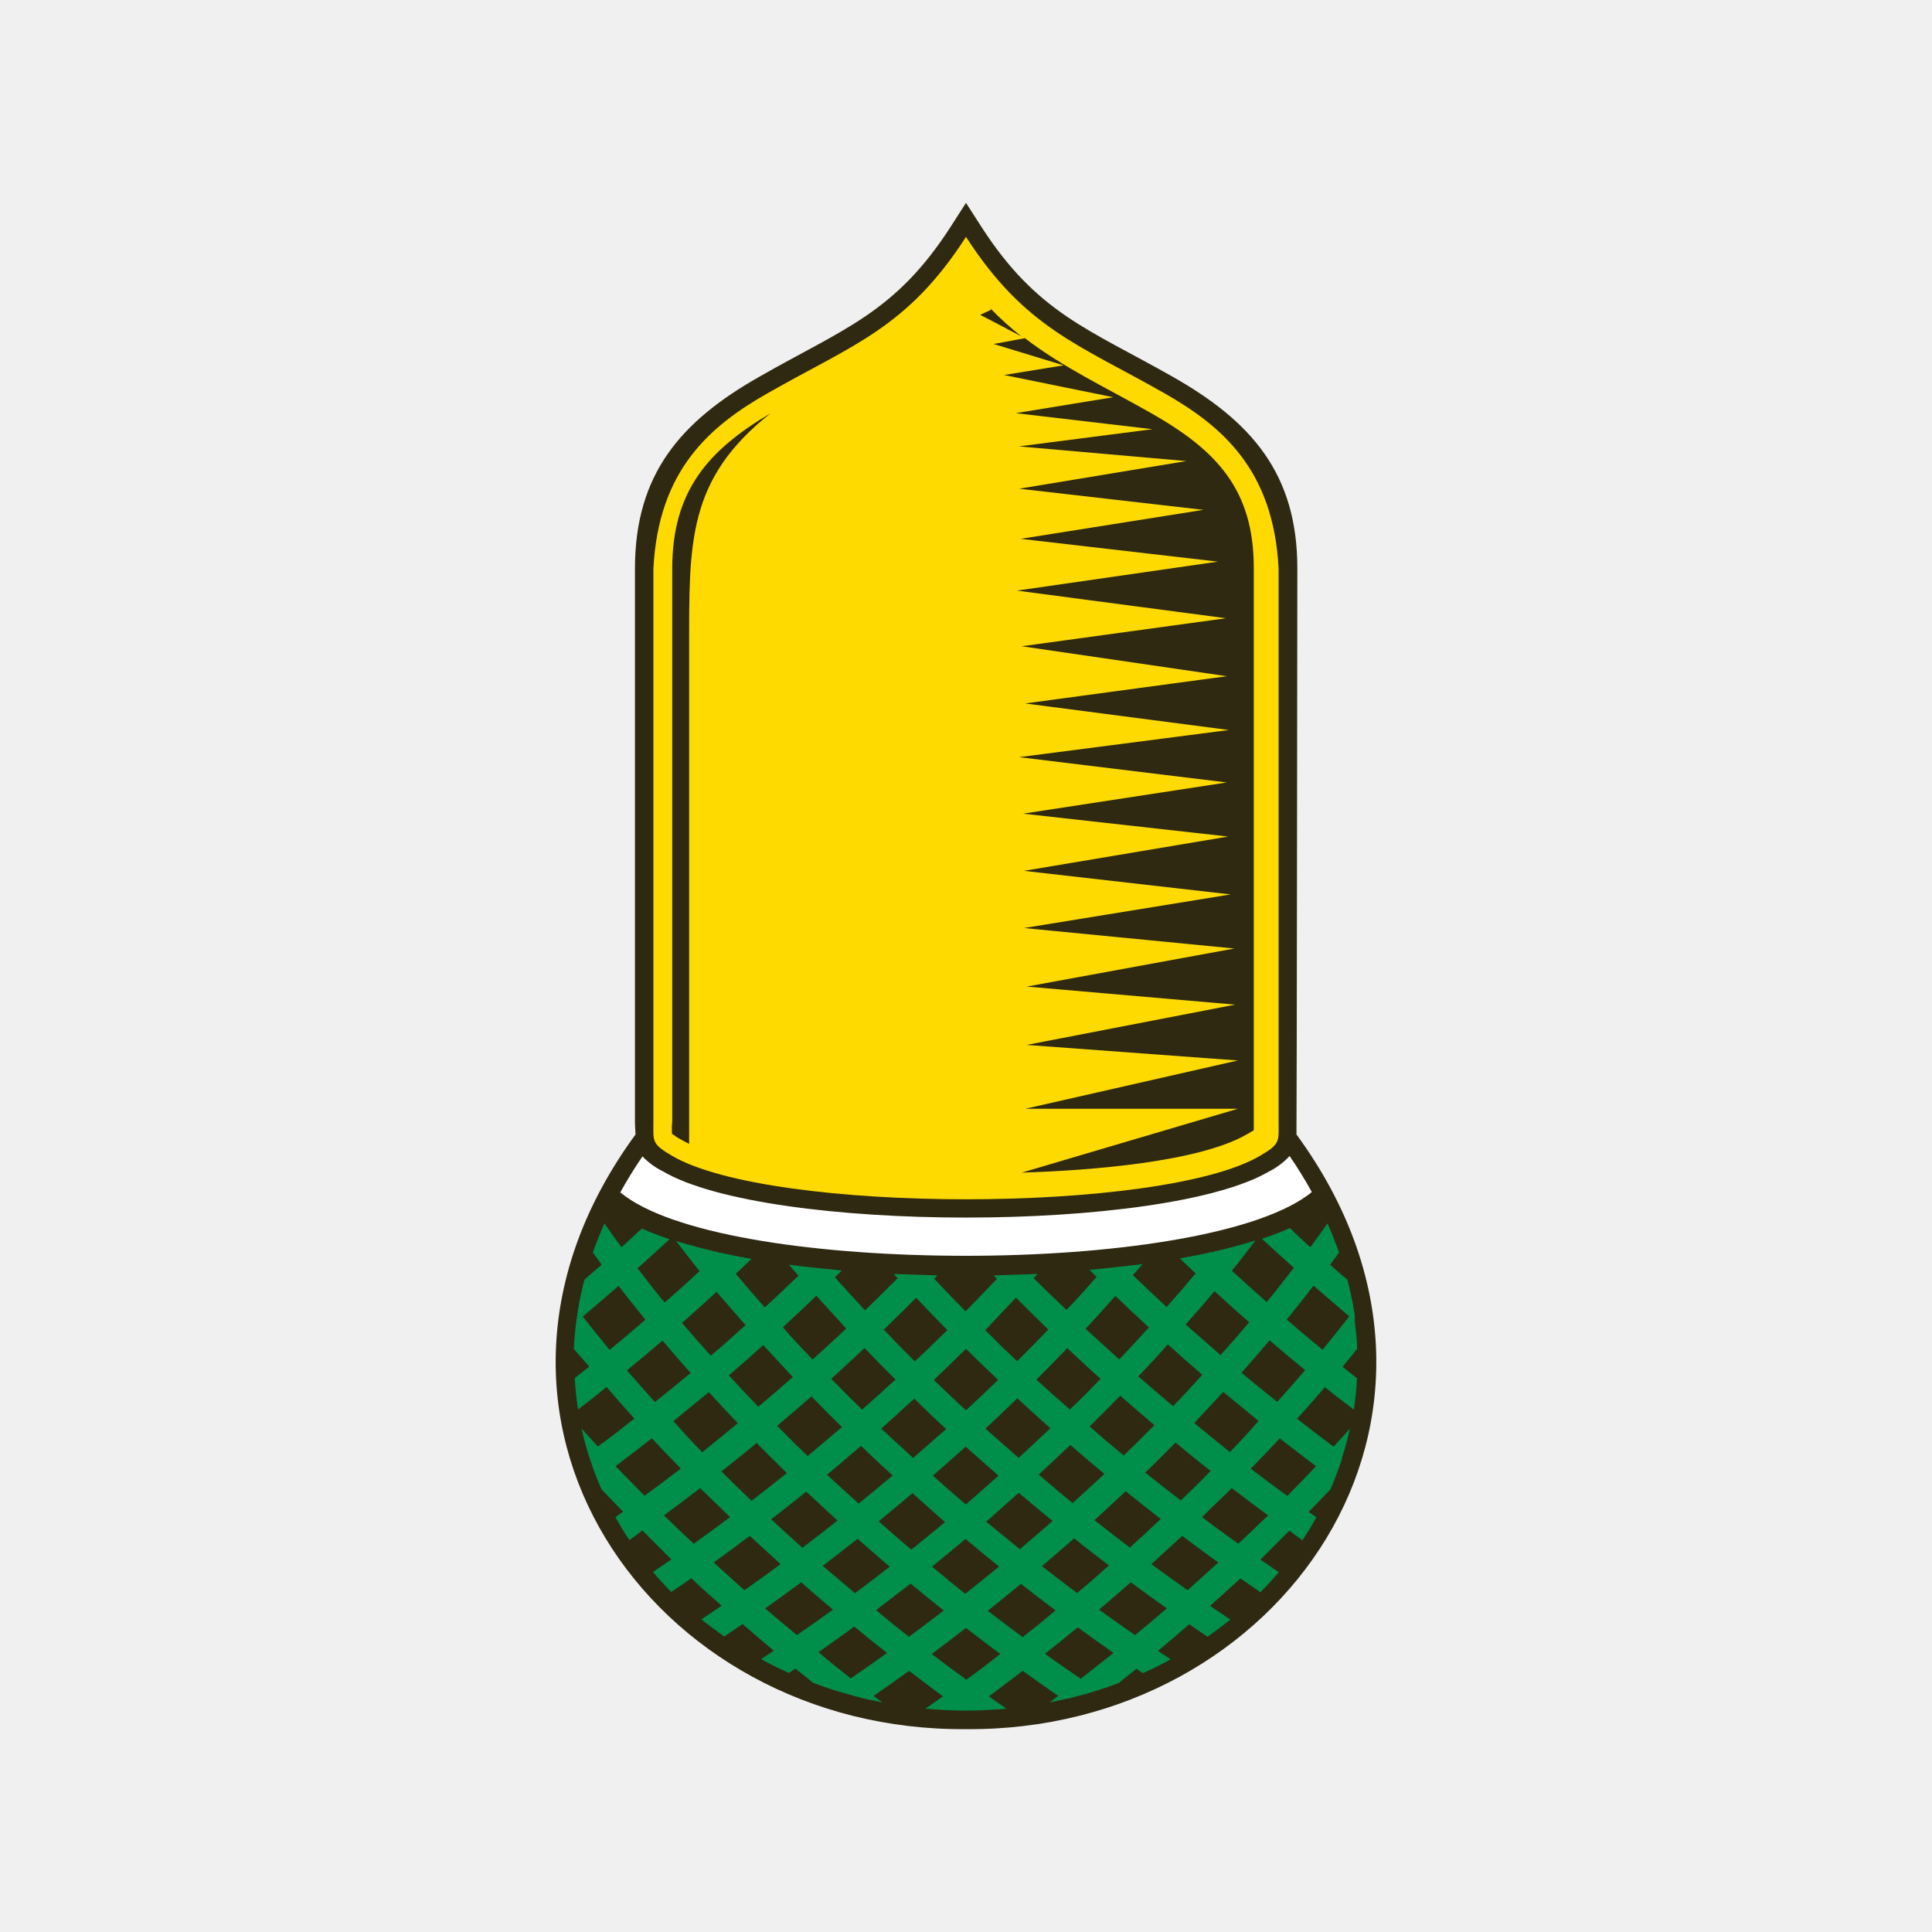
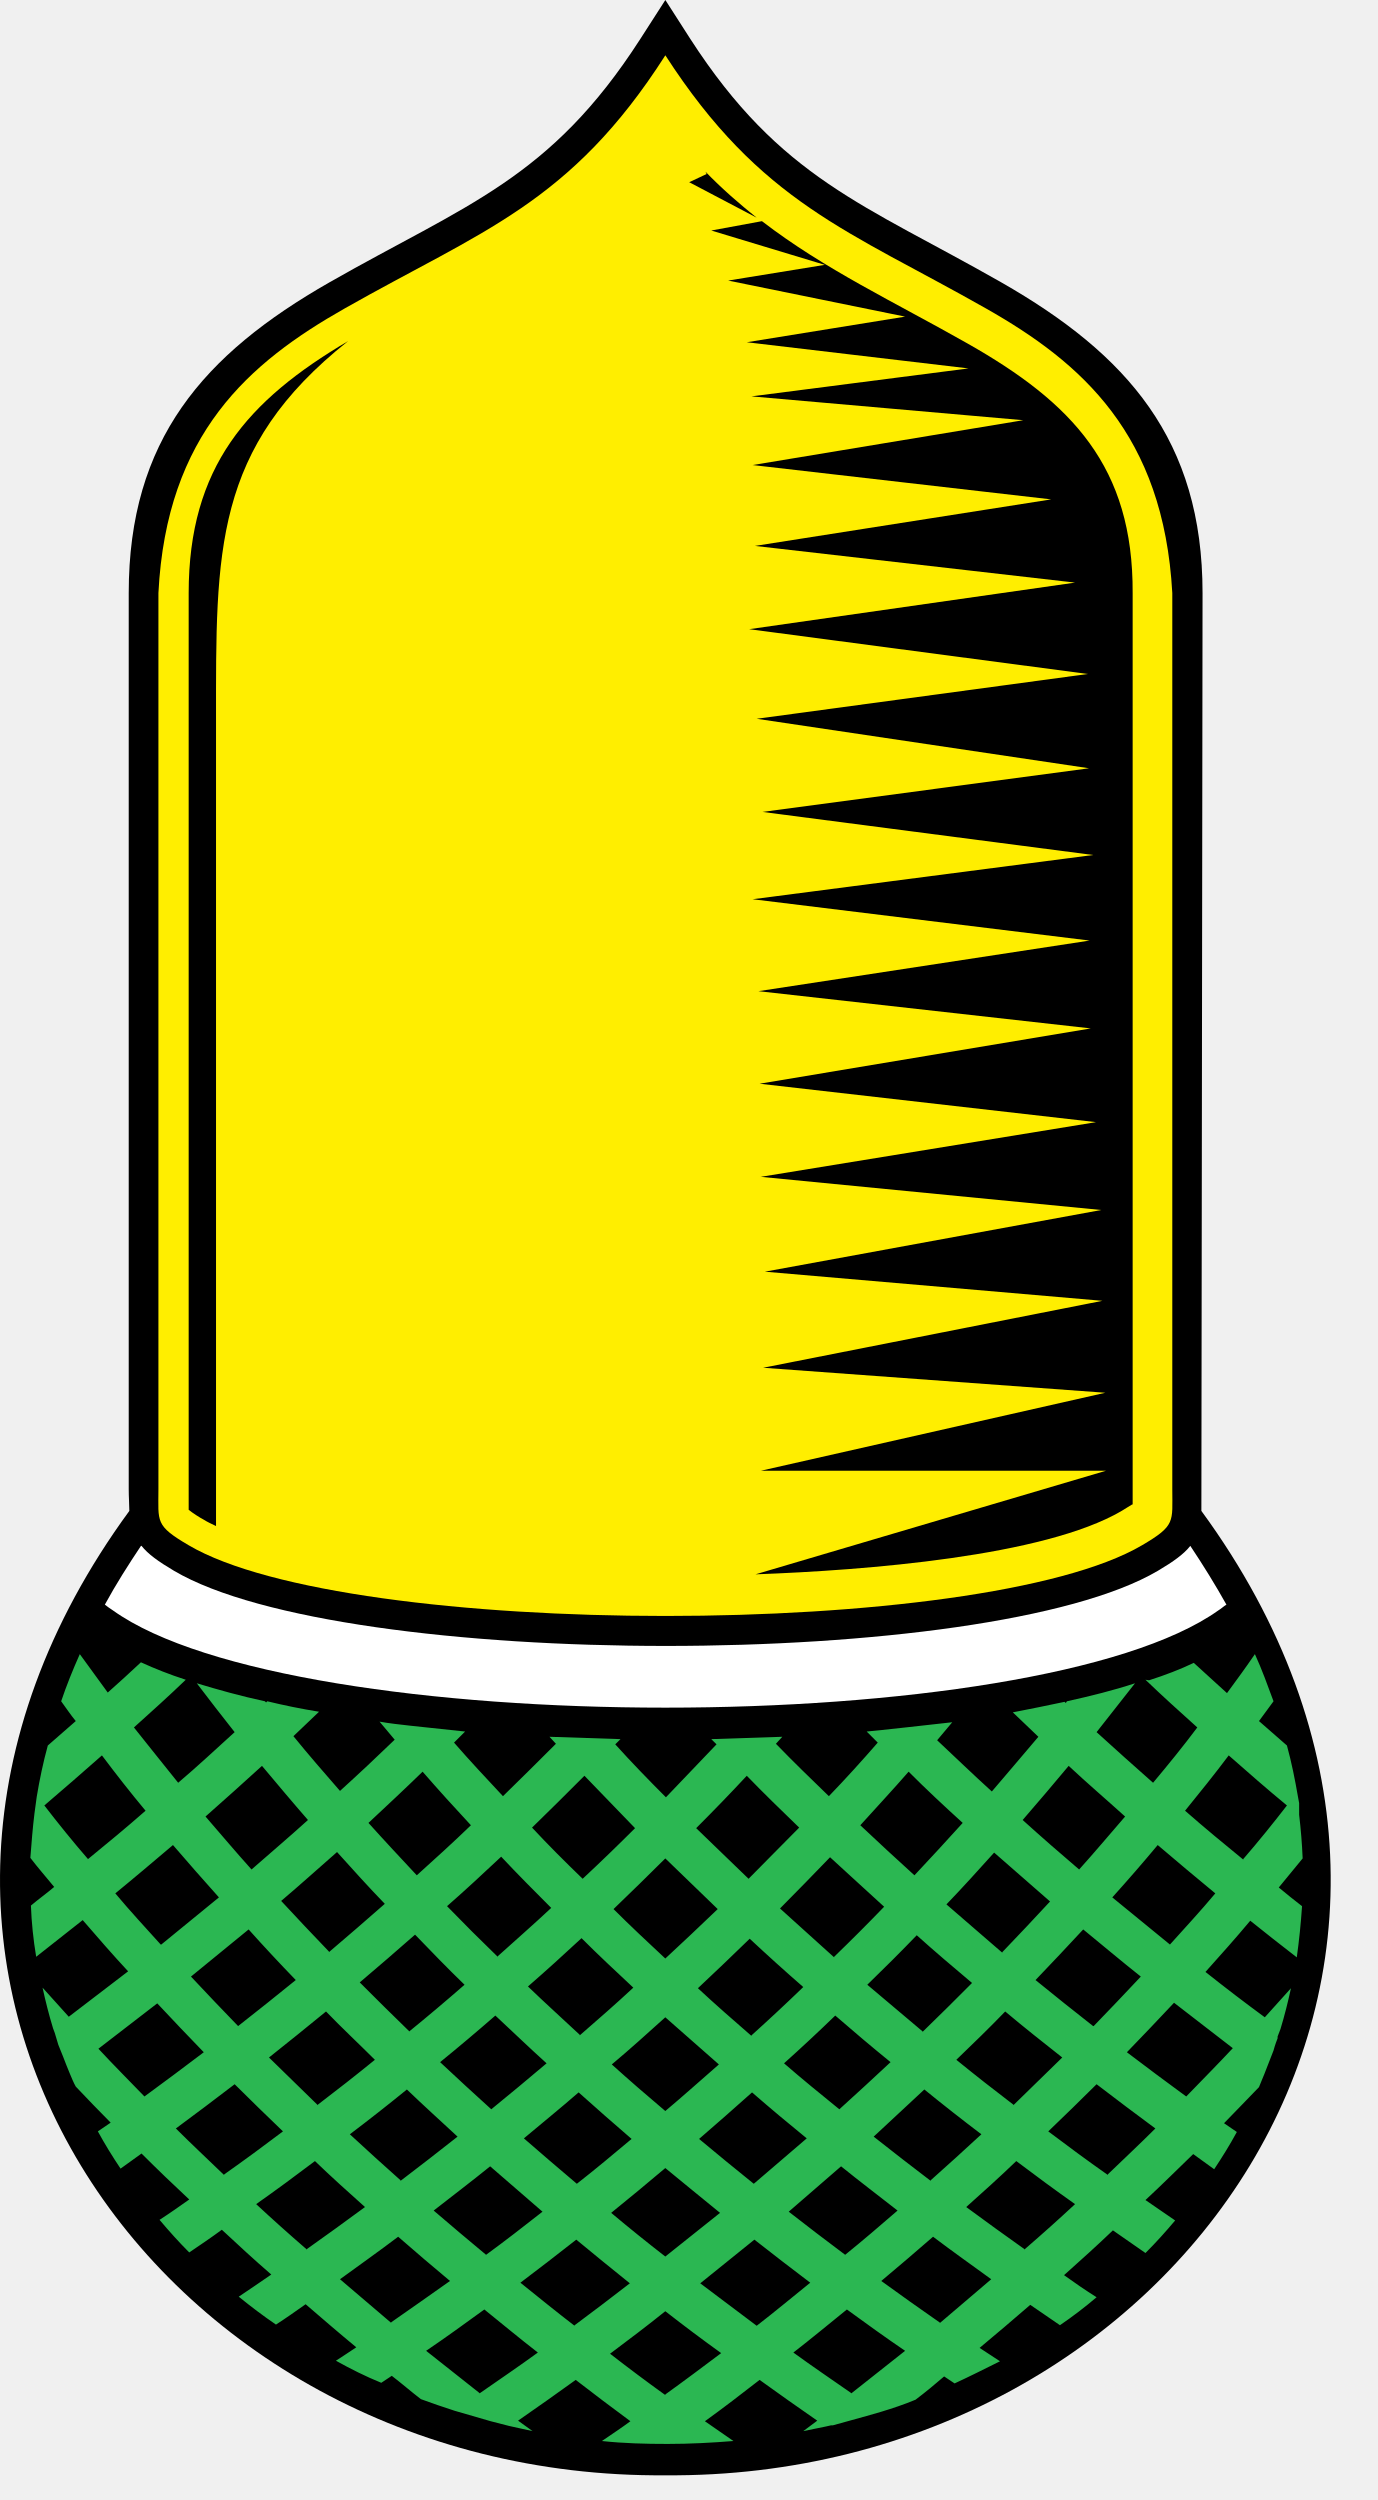
- <svg xmlns="http://www.w3.org/2000/svg" id="Layer_1" data-name="Layer 1" viewBox="0 0 200 200">
-   <defs>
-     <style>.cls-1{fill:#2f2912;}.cls-1,.cls-2,.cls-3,.cls-4{fill-rule:evenodd;}.cls-2{fill:#ffda00;}.cls-3{fill:#fff;}.cls-4{fill:#008f4a;}</style>
-   </defs>
-   <path class="cls-1" d="M65.73,116.08V58.86c0-9.79,4.76-15.25,12.84-19.84,8.73-5,14.08-6.6,19.83-15.53L100,21l1.6,2.49c5.76,8.93,11.1,10.57,19.83,15.53,8.08,4.59,12.88,10,12.87,19.84,0,0-.06,58.18-.09,58.58,21.31,29.08-1.63,61.84-34.21,61.56-32.59.28-55.52-32.48-34.21-61.56C65.77,117,65.73,116.59,65.73,116.08Z" />
-   <path class="cls-2" d="M67.64,116.08V58.86c.52-10.17,5.79-14.73,11.87-18.18,8.77-5,14.41-6.71,20.49-16.16,6.09,9.45,11.72,11.17,20.49,16.16,6.08,3.45,11.35,8,11.87,18.18v57.22c0,2.09.22,2.31-1.92,3.57-10.24,6-50.64,6-60.87,0C67.42,118.39,67.64,118.17,67.64,116.08Z" />
-   <path class="cls-1" d="M69.57,117.38a9.24,9.24,0,0,0,1,.63c.24.13.5.27.77.4V67c0-10.82-.2-17.39,8.42-24.21-6.42,3.79-10.18,8-10.17,16.09v57.22C69.55,116.37,69.53,117,69.57,117.38Z" />
-   <path class="cls-1" d="M129.79,117c-.21.14-.44.26-.66.39-4.95,2.91-16.3,3.78-23.36,4l22.37-6.61h-22l22-5-21.86-1.61L127.86,104l-21.57-1.87,21.49-3.94L106,96.07l21.4-3.48L106,90.15l21.14-3.55-21.23-2.37L127,81l-21.5-2.62,21.72-2.81-21.1-2.75L127,70,105.77,66.9,126.91,64l-21.63-2.86,20.8-3-20.42-2.36,18.92-3-19.07-2.19,17.3-2.86-17.34-1.52,13.84-1.78-14.16-1.66,10.09-1.65-11.3-2.3,6.17-1-7.25-2.21,3.24-.6c4,3.07,8.41,5.11,13.12,7.79,6.69,3.81,10.58,7.87,10.57,16Zm-24-82.15-4.32-2.26,1.12-.52-.06-.14A31.46,31.46,0,0,0,105.82,34.89Z" />
-   <path class="cls-3" d="M66.51,119.71c-.83,1.21-1.6,2.46-2.3,3.73l.51.39C70.49,128,85.22,130,100,130s29.5-2.07,35.29-6.21a4.91,4.91,0,0,0,.51-.39c-.7-1.27-1.47-2.52-2.3-3.73a7.56,7.56,0,0,1-2.09,1.58c-10.85,6.39-51.95,6.39-62.8,0A7.56,7.56,0,0,1,66.51,119.71Z" />
-   <path class="cls-4" d="M130.63,128.24c1.09,1,2.2,2,3.31,3-.91,1.18-1.84,2.37-2.81,3.55-1.21-1.07-2.42-2.15-3.61-3.25.84-1,1.64-2.08,2.44-3.13-1.35.43-2.81.82-4.37,1.17l-.08.09-.07-.06c-1,.23-2.16.46-3.3.66l1.63,1.55q-1.44,1.74-3,3.48c-1.18-1.09-2.34-2.18-3.49-3.29l1-1.15c-.63.09-5,.56-5.48.6l.72.72c-1,1.14-2,2.29-3.12,3.42Q108.7,134,107,132.32l.41-.44-4.54.15.34.35q-1.6,1.69-3.25,3.37c-1.1-1.12-2.19-2.24-3.25-3.37l.33-.35-4.52-.15.4.44q-1.67,1.68-3.37,3.33c-1.06-1.13-2.1-2.28-3.12-3.42l.71-.71-3.48-.36q-1-.1-2-.24l1,1.14c-1.15,1.11-2.31,2.2-3.49,3.29q-1.53-1.74-3-3.48l1.63-1.55c-1.15-.2-2.25-.42-3.31-.65l-.06.05-.08-.09c-1.55-.35-3-.74-4.36-1.16q1.19,1.56,2.43,3.12-1.78,1.65-3.61,3.25c-1-1.18-1.9-2.37-2.81-3.55,1.12-1,2.22-2,3.31-3-1-.35-2-.72-2.86-1.11l-2.11,1.93q-.92-1.23-1.77-2.46c-.44,1-.84,2-1.2,3l.92,1.27c-.59.53-1.19,1-1.79,1.56a33.14,33.14,0,0,0-.69,3.26l-.16,1.09c-.12.93-.2,1.87-.25,2.81L61,141.47l-1.5,1.19a32.55,32.55,0,0,0,.34,3.25c1-.76,2-1.54,2.95-2.33.94,1.1,1.9,2.18,2.88,3.27-1.26,1-2.52,2-3.78,2.89-.57-.61-1.13-1.23-1.68-1.85.19.86.41,1.73.68,2.59l.1.3q.1.36.24.72l.13.39.06.17.06.17c.14.37.3.77.44,1.13l.36.82c.74.78,1.47,1.54,2.23,2.31l-.8.56c.45.82.93,1.62,1.45,2.38l1.34-1c1,1,2,2,3,3l-1.9,1.3c.6.72,1.24,1.41,1.89,2.07.7-.47,1.39-.94,2.08-1.43,1,1,2.08,1.91,3.14,2.85l-2.1,1.42c.77.61,1.55,1.2,2.36,1.77l1.9-1.29c1.07.93,2.15,1.85,3.23,2.76-.43.3-.87.59-1.31.87.94.52,1.9,1,2.88,1.43l.67-.45,1.84,1.48c.71.27,1.44.52,2.17.76l2.31.66,1.17.29,1.51.32-.91-.68c1.23-.84,2.45-1.71,3.68-2.6,1.16.9,2.34,1.78,3.51,2.65l-1.83,1.27c1.39.13,2.8.2,4.2.2s2.81-.07,4.2-.2l-1.83-1.27q1.77-1.31,3.51-2.65c1.23.89,2.45,1.76,3.68,2.6l-.91.68,1.45-.31.34-.08.11,0,2.16-.58.88-.27c.73-.23,1.51-.5,2.22-.77l1.84-1.48.67.45c1-.44,1.94-.91,2.88-1.43l-1.32-.87q1.64-1.37,3.24-2.76c.63.44,1.27.87,1.9,1.29.8-.57,1.59-1.16,2.35-1.77l-2.09-1.42c1.06-.94,2.1-1.89,3.14-2.85l2.07,1.44c.66-.67,1.29-1.36,1.9-2.08l-1.9-1.3c1-1,2-2,3-3l1.34,1c.52-.76,1-1.56,1.45-2.38l-.8-.56c.76-.77,1.5-1.54,2.24-2.31.11-.27.23-.55.35-.82l.58-1.51.08-.26.08-.21.1-.3,0-.11.15-.49c.27-.86.5-1.73.69-2.6-.56.63-1.12,1.25-1.69,1.86-1.26-.94-2.52-1.91-3.78-2.89q1.47-1.62,2.88-3.27c1,.79,2,1.57,3,2.33.16-1.08.27-2.17.33-3.25-.5-.4-1-.79-1.5-1.19l1.51-1.85c0-.94-.13-1.87-.24-2.8v-.25l0-.16v-.27l-.07-.42c-.18-1.09-.41-2.18-.69-3.26-.6-.51-1.2-1-1.79-1.56l.92-1.27c-.36-1-.76-2-1.2-3-.57.82-1.16,1.64-1.77,2.47-.71-.65-1.42-1.29-2.12-2A27.35,27.35,0,0,1,130.63,128.24Zm-18.75,45.55c-1.24-.84-2.47-1.71-3.71-2.59q1.71-1.35,3.4-2.74c1.23.9,2.47,1.79,3.7,2.65C114.14,172,113,172.91,111.88,173.79Zm5.62-4.52q-1.86-1.29-3.73-2.64c1.11-.93,2.2-1.87,3.29-2.83,1.24.92,2.49,1.82,3.73,2.7C119.7,167.44,118.61,168.36,117.5,169.27Zm5.44-4.65q-1.87-1.32-3.75-2.7c1.07-1,2.14-1.94,3.19-2.93,1.25.94,2.49,1.86,3.74,2.76Q124.54,163.19,122.94,164.62Zm5.25-4.81c-1.25-.89-2.51-1.81-3.76-2.76,1-1,2.07-2,3.09-3q1.88,1.44,3.75,2.82Q129.76,158.34,128.19,159.81Zm5.07-4.95q-1.89-1.38-3.78-2.82,1.53-1.56,3-3.14,1.88,1.47,3.76,2.88C135.26,152.82,134.27,153.84,133.26,154.86Zm-33.26,19c-1.18-.86-2.37-1.74-3.55-2.64q1.78-1.32,3.55-2.7,1.77,1.38,3.55,2.69Q101.78,172.63,100,173.91Zm5.84-4.41q-1.8-1.32-3.59-2.7c1.15-.91,2.3-1.85,3.44-2.79,1.19.93,2.39,1.85,3.58,2.75Q107.56,168.16,105.84,169.5Zm5.64-4.56q-1.82-1.35-3.62-2.76,1.68-1.43,3.34-2.89c1.2,1,2.4,1.89,3.6,2.81Q113.15,163.54,111.48,164.94Zm5.45-4.71c-1.21-.92-2.43-1.86-3.63-2.81,1.09-1,2.16-2,3.23-3q1.8,1.46,3.63,2.87Q118.56,158.78,116.93,160.23Zm5.28-4.87q-1.84-1.41-3.66-2.87c1.06-1,2.1-2.06,3.14-3.11,1.2,1,2.42,2,3.64,2.94C124.3,153.34,123.26,154.36,122.21,155.36Zm5.09-5c-1.23-1-2.46-2-3.67-3,1-1.07,2-2.14,3-3.22,1.21,1,2.43,2,3.66,3Q128.84,148.77,127.3,150.34Zm4.9-5.2q-1.84-1.48-3.68-3,1.48-1.68,2.91-3.36c1.22,1.05,2.44,2.08,3.68,3.09Q133.69,143.5,132.2,145.14Zm4.7-5.4c-1.24-1-2.48-2.06-3.7-3.11q1.43-1.75,2.78-3.51c1.23,1.07,2.46,2.14,3.7,3.18Q138.33,138,136.9,139.74Zm-48.78,34c1.24-.84,2.47-1.71,3.71-2.6q-1.71-1.33-3.4-2.73c-1.23.9-2.46,1.79-3.7,2.65C85.86,172,87,172.91,88.12,173.79Zm6-4.29c1.19-.88,2.39-1.78,3.58-2.7-1.15-.91-2.3-1.85-3.44-2.79-1.19.93-2.39,1.85-3.58,2.75Q92.44,168.16,94.17,169.5Zm5.83-4.45q1.74-1.38,3.47-2.8-1.74-1.41-3.47-2.86-1.73,1.46-3.47,2.86Q98.26,163.67,100,165.05Zm5.65-4.62q1.69-1.43,3.37-2.9-1.77-1.44-3.51-2.92-1.67,1.5-3.37,3Q103.88,159,105.65,160.43Zm5.46-4.77q1.65-1.49,3.27-3-1.77-1.47-3.53-3c-1.07,1-2.17,2.06-3.27,3.07Q109.34,154.22,111.11,155.66Zm5.29-4.93q1.6-1.54,3.16-3.12-1.78-1.5-3.54-3.05-1.56,1.6-3.17,3.18C114,148.75,115.21,149.75,116.4,150.73Zm5.11-5.1q1.55-1.6,3-3.24-1.8-1.54-3.56-3.14c-1,1.11-2,2.22-3.07,3.31Q119.72,144.12,121.51,145.63Zm4.91-5.29q1.52-1.68,2.94-3.38c-1.2-1.06-2.4-2.13-3.58-3.22q-1.44,1.72-3,3.45Q124.62,138.78,126.42,140.34ZM82.49,169.27q1.88-1.29,3.74-2.64c-1.11-.93-2.2-1.87-3.29-2.83q-1.86,1.38-3.73,2.7Q80.85,167.91,82.49,169.27Zm6-4.33q1.82-1.35,3.62-2.76-1.68-1.43-3.34-2.89-1.8,1.43-3.6,2.81C86.3,163.06,87.41,164,88.52,164.94Zm5.83-4.51q1.77-1.41,3.51-2.86c-1.13-1-2.26-2-3.37-3q-1.74,1.48-3.5,2.92Q92.66,159,94.35,160.43Zm5.65-4.67c1.14-1,2.28-2,3.4-3-1.14-1-2.28-2-3.4-3-1.12,1-2.26,2-3.4,3C97.72,153.8,98.86,154.79,100,155.76Zm5.47-4.83q1.66-1.53,3.3-3.08c-1.15-1-2.29-2.06-3.43-3.1-1.08,1.06-2.18,2.1-3.3,3.14C103.17,148.92,104.32,149.93,105.47,150.93Zm5.29-5c1.09-1,2.15-2.12,3.2-3.19q-1.74-1.57-3.45-3.18c-1.05,1.1-2.11,2.18-3.19,3.26Q109,144.39,110.76,145.92Zm5.12-5.18q1.58-1.67,3.09-3.33c-1.18-1.08-2.33-2.17-3.48-3.27q-1.5,1.71-3.08,3.41C113.55,138.62,114.71,139.69,115.88,140.74ZM77.06,164.62q1.88-1.32,3.75-2.7c-1.07-1-2.14-1.94-3.19-2.93-1.25.94-2.49,1.86-3.74,2.76Q75.46,163.19,77.06,164.62Zm6-4.39q1.83-1.38,3.64-2.82c-1.09-1-2.17-2-3.24-3q-1.8,1.46-3.63,2.87C80.91,158.28,82,159.26,83.07,160.23Zm5.82-4.57q1.77-1.44,3.53-2.92c-1.1-1-2.19-2-3.27-3.07-1.17,1-2.34,2-3.53,3Q87.24,154.17,88.89,155.66Zm5.64-4.73c1.15-1,2.3-2,3.43-3-1.11-1-2.22-2.08-3.3-3.14-1.13,1-2.27,2.08-3.43,3.1Q92.86,149.39,94.53,150.93ZM100,146q1.68-1.56,3.33-3.15-1.69-1.6-3.33-3.22-1.64,1.62-3.33,3.22Q98.32,144.46,100,146Zm5.3-5.09c1.09-1.08,2.16-2.18,3.22-3.28q-1.69-1.64-3.35-3.3Q103.58,136,102,137.7,103.6,139.32,105.3,140.93ZM71.81,159.81q1.89-1.34,3.76-2.76c-1-1-2.07-2-3.09-3q-1.87,1.44-3.75,2.82Q70.24,158.34,71.81,159.81Zm6-4.45q1.83-1.41,3.65-2.87-1.59-1.55-3.13-3.11-1.81,1.5-3.65,2.94C75.7,153.34,76.74,154.36,77.8,155.36Zm5.8-4.63c1.19-1,2.38-2,3.55-3q-1.61-1.58-3.16-3.18-1.77,1.55-3.55,3.05Q82,149.19,83.6,150.73Zm5.64-4.81q1.74-1.53,3.45-3.11c-1.08-1.08-2.15-2.16-3.2-3.26q-1.71,1.6-3.45,3.18C87.09,143.8,88.16,144.87,89.24,145.92Zm5.46-5c1.14-1.06,2.25-2.15,3.36-3.23-1.1-1.11-2.17-2.23-3.23-3.35q-1.65,1.67-3.35,3.3C92.54,138.75,93.61,139.85,94.7,140.93Zm-28,13.93q1.89-1.38,3.77-2.82-1.52-1.56-3-3.14-1.87,1.47-3.76,2.89Q65.23,153.33,66.74,154.86Zm6-4.52c1.23-1,2.46-2,3.67-3q-1.53-1.6-3-3.22c-1.22,1-2.44,2-3.67,3Q71.16,148.77,72.7,150.34Zm5.8-4.71q1.8-1.51,3.57-3.07c-1-1.09-2.06-2.2-3.07-3.31q-1.75,1.59-3.56,3.14Q76.94,144,78.5,145.63Zm5.62-4.89c1.17-1.05,2.33-2.12,3.47-3.19-1-1.13-2.08-2.27-3.09-3.41q-1.71,1.65-3.47,3.27C82,138.52,83.07,139.64,84.12,140.74Zm-16.32,4.4q1.85-1.48,3.69-3-1.5-1.68-2.92-3.36c-1.22,1.05-2.44,2.08-3.68,3.09Q66.32,143.5,67.8,145.14Zm5.78-4.8c1.21-1,2.4-2.09,3.59-3.15q-1.52-1.73-3-3.45c-1.18,1.09-2.38,2.16-3.58,3.22Q72.07,138.66,73.58,140.34Zm-10.48-.6c1.24-1,2.48-2.06,3.7-3.11q-1.42-1.75-2.78-3.51c-1.22,1.07-2.46,2.14-3.7,3.18Q61.67,138,63.1,139.74Z" />
+ <svg xmlns="http://www.w3.org/2000/svg" width="27" height="49" viewBox="0 0 27 49" fill="none">
+   <path fill-rule="evenodd" clip-rule="evenodd" d="M2.523 29.192V11.624C2.523 8.624 3.983 6.947 6.459 5.533C9.14 4.004 10.782 3.514 12.55 0.764L13.041 0L13.531 0.764C15.3 3.502 16.942 4.004 19.623 5.533C22.098 6.947 23.57 8.624 23.57 11.624C23.57 11.624 23.547 29.488 23.547 29.614C30.084 38.546 23.045 48.596 13.041 48.516C3.037 48.596 -4.002 38.546 2.535 29.614C2.535 29.488 2.523 29.352 2.523 29.192Z" fill="black" style="fill:black;fill-opacity:1;" />
+   <path fill-rule="evenodd" clip-rule="evenodd" d="M3.105 29.192V11.624C3.264 8.499 4.884 7.107 6.755 6.046C9.447 4.518 11.181 3.993 13.041 1.084C14.912 3.981 16.634 4.518 19.326 6.046C21.197 7.107 22.806 8.51 22.977 11.624V29.192C22.977 29.831 23.045 29.899 22.384 30.287C19.246 32.135 6.835 32.135 3.698 30.287C3.036 29.899 3.105 29.831 3.105 29.192Z" fill="#FFEE00" style="fill:#FFEE00;fill:color(display-p3 1 0.933 0);fill-opacity:1;" />
+   <path fill-rule="evenodd" clip-rule="evenodd" d="M3.698 29.592C3.766 29.649 3.926 29.752 3.994 29.786C4.063 29.831 4.143 29.866 4.234 29.911V14.123C4.234 10.804 4.177 8.784 6.823 6.685C4.85 7.849 3.698 9.15 3.698 11.625V29.192C3.698 29.284 3.698 29.489 3.698 29.592Z" fill="black" style="fill:black;fill-opacity:1;" />
+   <path fill-rule="evenodd" clip-rule="evenodd" d="M22.189 29.488C22.12 29.534 22.052 29.568 21.984 29.614C20.466 30.504 16.976 30.778 14.808 30.857L21.676 28.827H14.911L21.664 27.298L14.957 26.808L21.607 25.496L14.991 24.925L21.584 23.716L14.911 23.066L21.482 21.994L14.888 21.241L21.379 20.157L14.865 19.427L21.356 18.435L14.751 17.625L21.425 16.758L14.945 15.914L21.345 15.058L14.831 14.088L21.322 13.21L14.683 12.332L21.071 11.419L14.797 10.7L20.603 9.788L14.751 9.115L20.056 8.236L14.728 7.769L18.983 7.221L14.637 6.708L17.74 6.206L14.272 5.499L16.166 5.191L13.941 4.518L14.934 4.335C16.166 5.282 17.512 5.909 18.961 6.731C21.014 7.894 22.212 9.149 22.2 11.624C22.2 11.624 22.2 29.386 22.2 29.488H22.189ZM14.831 4.267L13.508 3.571L13.85 3.411L13.827 3.365C14.147 3.696 14.489 3.993 14.831 4.267Z" fill="black" style="fill:black;fill-opacity:1;" />
+   <path fill-rule="evenodd" clip-rule="evenodd" d="M2.763 30.299C2.512 30.675 2.272 31.052 2.055 31.451C2.101 31.485 2.158 31.531 2.215 31.565C3.983 32.831 8.512 33.47 13.041 33.47C17.57 33.47 22.098 32.831 23.878 31.565C23.935 31.531 23.981 31.485 24.038 31.451C23.821 31.063 23.581 30.675 23.33 30.299C23.205 30.459 23 30.607 22.692 30.789C19.361 32.751 6.744 32.751 3.413 30.789C3.105 30.607 2.9 30.459 2.774 30.299H2.763Z" fill="white" style="fill:white;fill-opacity:1;" />
+   <path fill-rule="evenodd" clip-rule="evenodd" d="M22.451 32.923C22.782 33.242 23.125 33.55 23.467 33.858C23.193 34.224 22.896 34.589 22.6 34.942C22.223 34.611 21.858 34.281 21.493 33.95C21.744 33.63 21.995 33.311 22.246 32.992C21.835 33.128 21.379 33.242 20.912 33.345L20.889 33.379L20.866 33.356C20.546 33.425 20.204 33.493 19.851 33.562C20.022 33.721 20.181 33.881 20.352 34.041C20.056 34.395 19.748 34.748 19.44 35.113C19.075 34.782 18.721 34.44 18.368 34.109L18.664 33.756C18.47 33.779 17.136 33.927 16.987 33.938L17.204 34.155C16.896 34.509 16.577 34.862 16.246 35.205C15.892 34.862 15.55 34.532 15.208 34.178L15.333 34.041L13.941 34.087L14.044 34.189C13.713 34.532 13.383 34.885 13.052 35.227C12.71 34.885 12.379 34.543 12.059 34.189L12.162 34.087L10.77 34.041L10.896 34.178C10.553 34.52 10.211 34.862 9.858 35.205C9.527 34.851 9.207 34.509 8.899 34.155L9.116 33.938L8.044 33.824C7.838 33.801 7.633 33.779 7.439 33.744L7.736 34.098C7.382 34.44 7.029 34.771 6.664 35.102C6.356 34.748 6.048 34.395 5.751 34.029C5.922 33.87 6.082 33.71 6.253 33.55C5.899 33.493 5.568 33.425 5.238 33.345L5.215 33.368L5.192 33.345C4.713 33.242 4.268 33.117 3.857 32.992C4.097 33.311 4.348 33.63 4.599 33.95C4.234 34.281 3.869 34.623 3.492 34.942C3.196 34.577 2.91 34.212 2.625 33.858C2.967 33.55 3.31 33.242 3.641 32.923C3.321 32.82 3.036 32.706 2.762 32.581C2.545 32.786 2.329 32.98 2.112 33.174C1.929 32.923 1.747 32.672 1.564 32.421C1.427 32.729 1.302 33.037 1.199 33.345C1.291 33.471 1.382 33.608 1.485 33.733C1.302 33.893 1.119 34.052 0.937 34.212C0.846 34.543 0.777 34.874 0.72 35.216L0.675 35.547C0.64 35.832 0.618 36.117 0.595 36.414C0.743 36.608 0.903 36.79 1.062 36.984C0.914 37.11 0.754 37.224 0.606 37.349C0.618 37.68 0.652 38.011 0.709 38.353C1.017 38.113 1.313 37.874 1.621 37.634C1.907 37.965 2.203 38.307 2.511 38.638C2.123 38.935 1.735 39.231 1.348 39.528C1.177 39.334 1.005 39.151 0.834 38.958C0.891 39.22 0.96 39.494 1.04 39.756L1.074 39.847C1.097 39.927 1.119 39.996 1.142 40.075L1.188 40.19L1.211 40.247L1.234 40.304C1.279 40.418 1.325 40.543 1.37 40.646C1.405 40.726 1.439 40.817 1.485 40.897C1.713 41.136 1.941 41.376 2.169 41.604L1.918 41.775C2.055 42.026 2.203 42.266 2.363 42.505L2.774 42.209C3.082 42.517 3.39 42.813 3.709 43.11C3.515 43.247 3.321 43.384 3.127 43.509C3.31 43.726 3.504 43.943 3.709 44.148C3.926 44 4.131 43.863 4.348 43.703C4.667 44 4.987 44.296 5.317 44.581C5.101 44.73 4.884 44.878 4.679 45.015C4.918 45.209 5.158 45.391 5.409 45.562C5.603 45.437 5.797 45.3 5.99 45.163C6.321 45.448 6.652 45.734 6.983 46.007C6.846 46.099 6.709 46.19 6.584 46.27C6.869 46.429 7.165 46.578 7.473 46.703L7.679 46.566C7.873 46.715 8.055 46.874 8.249 47.023C8.466 47.102 8.694 47.182 8.911 47.251L9.618 47.456L9.972 47.547C10.12 47.582 10.291 47.616 10.439 47.65L10.154 47.445C10.531 47.182 10.907 46.92 11.284 46.646C11.637 46.92 12.002 47.194 12.356 47.456C12.173 47.593 11.979 47.718 11.797 47.844C12.219 47.89 12.652 47.901 13.086 47.901C13.519 47.901 13.953 47.878 14.375 47.844C14.193 47.718 13.998 47.582 13.816 47.456C14.181 47.194 14.535 46.92 14.888 46.646C15.265 46.92 15.641 47.182 16.018 47.445L15.744 47.65C15.892 47.616 16.041 47.593 16.189 47.559L16.291 47.536H16.326L16.987 47.353L17.261 47.274C17.489 47.205 17.729 47.125 17.945 47.034C18.14 46.886 18.322 46.737 18.505 46.578L18.71 46.715C19.006 46.578 19.303 46.429 19.6 46.281L19.2 46.019C19.531 45.745 19.862 45.46 20.193 45.175C20.387 45.312 20.581 45.437 20.775 45.574C21.026 45.403 21.265 45.22 21.493 45.026C21.276 44.889 21.06 44.741 20.855 44.593C21.174 44.308 21.505 44.011 21.813 43.715C22.029 43.863 22.235 44.011 22.451 44.159C22.657 43.954 22.851 43.737 23.033 43.521C22.839 43.384 22.645 43.258 22.451 43.121C22.771 42.825 23.079 42.517 23.387 42.22L23.798 42.517C23.957 42.277 24.106 42.038 24.242 41.787L23.991 41.615C24.22 41.376 24.448 41.148 24.676 40.908C24.71 40.828 24.744 40.737 24.779 40.657L24.961 40.19L24.984 40.11L25.007 40.041L25.041 39.95V39.916L25.098 39.767C25.178 39.505 25.246 39.231 25.303 38.969C25.132 39.163 24.961 39.345 24.79 39.539C24.402 39.254 24.014 38.958 23.627 38.65C23.923 38.319 24.22 37.988 24.505 37.646C24.801 37.885 25.109 38.125 25.417 38.364C25.463 38.034 25.497 37.703 25.52 37.361C25.36 37.235 25.212 37.121 25.064 36.995C25.224 36.802 25.372 36.619 25.532 36.425C25.52 36.14 25.497 35.855 25.463 35.57V35.547V35.524V35.501V35.478V35.433V35.41V35.387V35.364V35.341L25.44 35.216C25.383 34.885 25.315 34.543 25.224 34.212C25.041 34.052 24.858 33.893 24.676 33.733C24.767 33.608 24.87 33.471 24.961 33.345C24.847 33.037 24.733 32.718 24.596 32.421C24.425 32.672 24.242 32.923 24.049 33.185C23.832 32.992 23.615 32.786 23.398 32.592C23.136 32.718 22.839 32.832 22.52 32.934L22.451 32.923ZM16.691 46.909C16.314 46.646 15.926 46.384 15.55 46.11C15.904 45.836 16.246 45.551 16.599 45.266C16.976 45.54 17.352 45.813 17.74 46.076C17.398 46.35 17.044 46.623 16.702 46.897L16.691 46.909ZM18.413 45.517C18.037 45.255 17.649 44.981 17.273 44.707C17.615 44.422 17.945 44.137 18.288 43.84C18.664 44.125 19.052 44.399 19.428 44.673C19.098 44.958 18.756 45.243 18.425 45.528L18.413 45.517ZM20.09 44.091C19.702 43.817 19.326 43.543 18.938 43.258C19.269 42.962 19.6 42.665 19.919 42.357C20.296 42.642 20.683 42.927 21.071 43.201C20.752 43.498 20.421 43.794 20.09 44.08V44.091ZM21.699 42.619C21.311 42.346 20.923 42.06 20.546 41.775C20.866 41.467 21.185 41.159 21.493 40.851C21.881 41.148 22.258 41.433 22.645 41.718C22.337 42.026 22.018 42.323 21.699 42.631V42.619ZM23.25 41.091C22.862 40.806 22.474 40.52 22.087 40.224C22.395 39.904 22.703 39.585 23.011 39.254C23.398 39.551 23.775 39.847 24.163 40.144C23.866 40.463 23.558 40.771 23.25 41.091ZM13.04 46.943C12.675 46.681 12.31 46.407 11.957 46.133C12.322 45.859 12.687 45.585 13.04 45.3C13.405 45.585 13.77 45.859 14.135 46.121C13.77 46.395 13.405 46.669 13.04 46.931V46.943ZM14.831 45.585C14.466 45.312 14.101 45.038 13.725 44.753C14.078 44.467 14.432 44.182 14.786 43.897C15.151 44.182 15.516 44.467 15.881 44.741C15.527 45.026 15.185 45.312 14.831 45.585ZM16.565 44.194C16.2 43.92 15.824 43.635 15.459 43.349C15.801 43.053 16.143 42.756 16.485 42.46C16.85 42.756 17.227 43.041 17.592 43.327C17.25 43.623 16.919 43.908 16.565 44.194ZM18.242 42.745C17.866 42.46 17.501 42.175 17.124 41.878C17.455 41.57 17.786 41.262 18.117 40.954C18.482 41.251 18.858 41.547 19.235 41.832C18.904 42.14 18.573 42.437 18.242 42.733V42.745ZM19.862 41.251C19.486 40.965 19.109 40.669 18.744 40.372C19.075 40.053 19.394 39.745 19.702 39.425C20.067 39.733 20.444 40.03 20.82 40.327C20.501 40.635 20.181 40.954 19.862 41.262V41.251ZM21.425 39.711C21.048 39.414 20.672 39.117 20.296 38.809C20.615 38.478 20.923 38.148 21.231 37.817C21.607 38.125 21.972 38.433 22.36 38.741C22.052 39.072 21.744 39.391 21.436 39.711H21.425ZM22.931 38.113C22.554 37.805 22.178 37.497 21.801 37.189C22.109 36.847 22.406 36.505 22.691 36.163C23.067 36.482 23.444 36.802 23.82 37.11C23.535 37.452 23.227 37.783 22.931 38.113ZM24.368 36.448C23.991 36.14 23.604 35.821 23.227 35.49C23.524 35.125 23.809 34.771 24.083 34.406C24.459 34.737 24.836 35.068 25.224 35.387C24.95 35.741 24.665 36.094 24.368 36.437V36.448ZM9.401 46.909C9.778 46.646 10.166 46.384 10.542 46.11C10.188 45.836 9.846 45.551 9.493 45.266C9.116 45.54 8.74 45.813 8.352 46.076C8.694 46.35 9.048 46.623 9.39 46.897L9.401 46.909ZM11.249 45.585C11.614 45.312 11.979 45.038 12.345 44.753C11.991 44.467 11.637 44.182 11.295 43.897C10.93 44.182 10.565 44.467 10.2 44.741C10.553 45.026 10.907 45.312 11.261 45.585H11.249ZM13.04 44.228C13.394 43.943 13.759 43.657 14.113 43.372C13.759 43.087 13.405 42.791 13.04 42.494C12.687 42.791 12.333 43.087 11.979 43.372C12.333 43.669 12.687 43.954 13.04 44.228ZM14.774 42.802C15.117 42.505 15.47 42.209 15.812 41.912C15.447 41.615 15.094 41.319 14.74 41.011C14.398 41.319 14.056 41.615 13.702 41.923C14.056 42.22 14.421 42.517 14.774 42.802ZM16.451 41.342C16.793 41.034 17.124 40.726 17.455 40.418C17.09 40.121 16.725 39.813 16.371 39.505C16.041 39.825 15.71 40.133 15.367 40.441C15.721 40.749 16.086 41.045 16.451 41.342ZM18.082 39.825C18.413 39.505 18.733 39.186 19.052 38.866C18.687 38.558 18.322 38.25 17.968 37.931C17.649 38.262 17.329 38.581 16.999 38.901C17.364 39.209 17.729 39.517 18.094 39.825H18.082ZM19.645 38.262C19.965 37.931 20.273 37.6 20.581 37.269C20.216 36.95 19.851 36.63 19.485 36.311C19.177 36.653 18.869 36.995 18.55 37.326C18.915 37.646 19.28 37.954 19.645 38.273V38.262ZM21.151 36.642C21.459 36.3 21.756 35.946 22.052 35.604C21.687 35.273 21.311 34.953 20.946 34.611C20.649 34.965 20.352 35.319 20.044 35.672C20.41 36.003 20.775 36.322 21.151 36.642ZM7.667 45.517C8.044 45.255 8.432 44.981 8.82 44.707C8.477 44.422 8.146 44.137 7.804 43.84C7.428 44.125 7.04 44.399 6.664 44.673C6.994 44.958 7.337 45.243 7.667 45.528V45.517ZM9.527 44.194C9.903 43.92 10.268 43.635 10.633 43.349C10.291 43.053 9.949 42.756 9.607 42.46C9.242 42.756 8.865 43.041 8.5 43.327C8.842 43.623 9.185 43.908 9.527 44.194ZM11.306 42.802C11.671 42.517 12.025 42.22 12.379 41.923C12.037 41.627 11.683 41.319 11.341 41.011C10.987 41.319 10.622 41.615 10.268 41.912C10.611 42.209 10.953 42.505 11.306 42.802ZM13.04 41.376C13.394 41.079 13.736 40.771 14.09 40.463C13.736 40.155 13.394 39.847 13.04 39.539C12.698 39.847 12.345 40.167 11.991 40.463C12.333 40.771 12.687 41.079 13.04 41.376ZM14.729 39.893C15.071 39.585 15.413 39.266 15.744 38.946C15.39 38.638 15.037 38.319 14.694 37.999C14.364 38.319 14.021 38.65 13.679 38.969C14.021 39.288 14.375 39.596 14.729 39.904V39.893ZM16.349 38.353C16.679 38.034 17.01 37.703 17.329 37.372C16.976 37.053 16.622 36.722 16.269 36.402C15.949 36.733 15.618 37.075 15.288 37.406C15.641 37.726 15.995 38.045 16.349 38.364V38.353ZM17.923 36.756C18.242 36.414 18.561 36.072 18.869 35.729C18.505 35.398 18.151 35.068 17.809 34.725C17.501 35.079 17.181 35.421 16.862 35.775C17.215 36.106 17.569 36.437 17.923 36.756ZM6.002 44.091C6.39 43.817 6.766 43.543 7.154 43.258C6.823 42.962 6.492 42.665 6.173 42.357C5.797 42.642 5.409 42.927 5.021 43.201C5.34 43.498 5.671 43.794 6.002 44.08V44.091ZM7.85 42.745C8.226 42.46 8.591 42.175 8.968 41.878C8.637 41.57 8.306 41.273 7.975 40.954C7.61 41.251 7.234 41.547 6.857 41.832C7.188 42.14 7.519 42.437 7.85 42.733V42.745ZM9.629 41.342C9.995 41.045 10.348 40.749 10.713 40.441C10.371 40.133 10.04 39.813 9.709 39.505C9.356 39.813 8.991 40.121 8.626 40.418C8.956 40.726 9.287 41.034 9.629 41.342ZM11.363 39.893C11.717 39.585 12.071 39.277 12.413 38.958C12.071 38.638 11.728 38.319 11.398 37.988C11.055 38.307 10.702 38.627 10.348 38.935C10.679 39.254 11.021 39.562 11.363 39.882V39.893ZM13.04 38.387C13.383 38.068 13.725 37.748 14.067 37.418C13.725 37.087 13.383 36.756 13.04 36.425C12.71 36.756 12.367 37.087 12.025 37.418C12.356 37.748 12.698 38.068 13.04 38.387ZM14.672 36.824C15.002 36.494 15.333 36.151 15.664 35.821C15.322 35.49 14.968 35.148 14.637 34.805C14.318 35.148 13.987 35.49 13.645 35.832C13.987 36.163 14.329 36.494 14.672 36.824ZM4.393 42.619C4.781 42.346 5.169 42.06 5.546 41.775C5.226 41.467 4.907 41.159 4.599 40.851C4.211 41.148 3.834 41.433 3.447 41.718C3.755 42.026 4.074 42.323 4.393 42.631V42.619ZM6.23 41.251C6.606 40.965 6.983 40.669 7.348 40.372C7.029 40.053 6.698 39.745 6.39 39.425C6.013 39.733 5.648 40.03 5.272 40.327C5.591 40.635 5.911 40.954 6.23 41.262V41.251ZM8.01 39.825C8.375 39.528 8.74 39.22 9.105 38.901C8.774 38.581 8.454 38.25 8.135 37.919C7.77 38.239 7.416 38.547 7.051 38.855C7.371 39.174 7.69 39.494 8.021 39.813L8.01 39.825ZM9.744 38.353C10.097 38.034 10.451 37.726 10.804 37.395C10.474 37.064 10.143 36.733 9.823 36.391C9.47 36.722 9.128 37.041 8.762 37.361C9.082 37.691 9.413 38.022 9.744 38.342V38.353ZM11.42 36.824C11.774 36.494 12.116 36.163 12.447 35.832C12.116 35.49 11.786 35.148 11.455 34.805C11.112 35.148 10.77 35.49 10.428 35.821C10.747 36.163 11.078 36.494 11.42 36.824ZM2.831 41.091C3.218 40.806 3.606 40.52 3.994 40.224C3.686 39.904 3.378 39.585 3.082 39.266C2.694 39.562 2.317 39.859 1.929 40.155C2.226 40.475 2.534 40.783 2.842 41.102L2.831 41.091ZM4.667 39.711C5.044 39.414 5.42 39.117 5.797 38.809C5.477 38.478 5.169 38.148 4.873 37.817C4.496 38.125 4.12 38.433 3.743 38.741C4.051 39.072 4.359 39.391 4.667 39.711ZM6.447 38.262C6.812 37.954 7.177 37.634 7.542 37.315C7.222 36.984 6.914 36.642 6.606 36.3C6.241 36.619 5.876 36.95 5.511 37.258C5.819 37.589 6.127 37.919 6.447 38.25V38.262ZM8.169 36.756C8.523 36.437 8.888 36.106 9.23 35.775C8.911 35.433 8.591 35.079 8.283 34.725C7.93 35.068 7.576 35.398 7.222 35.729C7.53 36.072 7.85 36.414 8.169 36.756ZM3.161 38.113C3.538 37.805 3.914 37.497 4.291 37.189C3.983 36.847 3.686 36.505 3.39 36.163C3.013 36.482 2.637 36.802 2.26 37.11C2.545 37.452 2.853 37.783 3.15 38.113H3.161ZM4.93 36.642C5.295 36.322 5.671 36.003 6.036 35.672C5.728 35.319 5.432 34.965 5.135 34.611C4.77 34.942 4.405 35.273 4.028 35.604C4.325 35.946 4.622 36.3 4.93 36.642ZM1.713 36.448C2.089 36.14 2.477 35.821 2.853 35.49C2.557 35.136 2.272 34.771 1.998 34.406C1.621 34.737 1.245 35.068 0.869 35.387C1.142 35.741 1.427 36.094 1.724 36.437L1.713 36.448Z" fill="#2BB752" style="fill:#2BB752;fill:color(display-p3 0.169 0.716 0.323);fill-opacity:1;" />
</svg>
